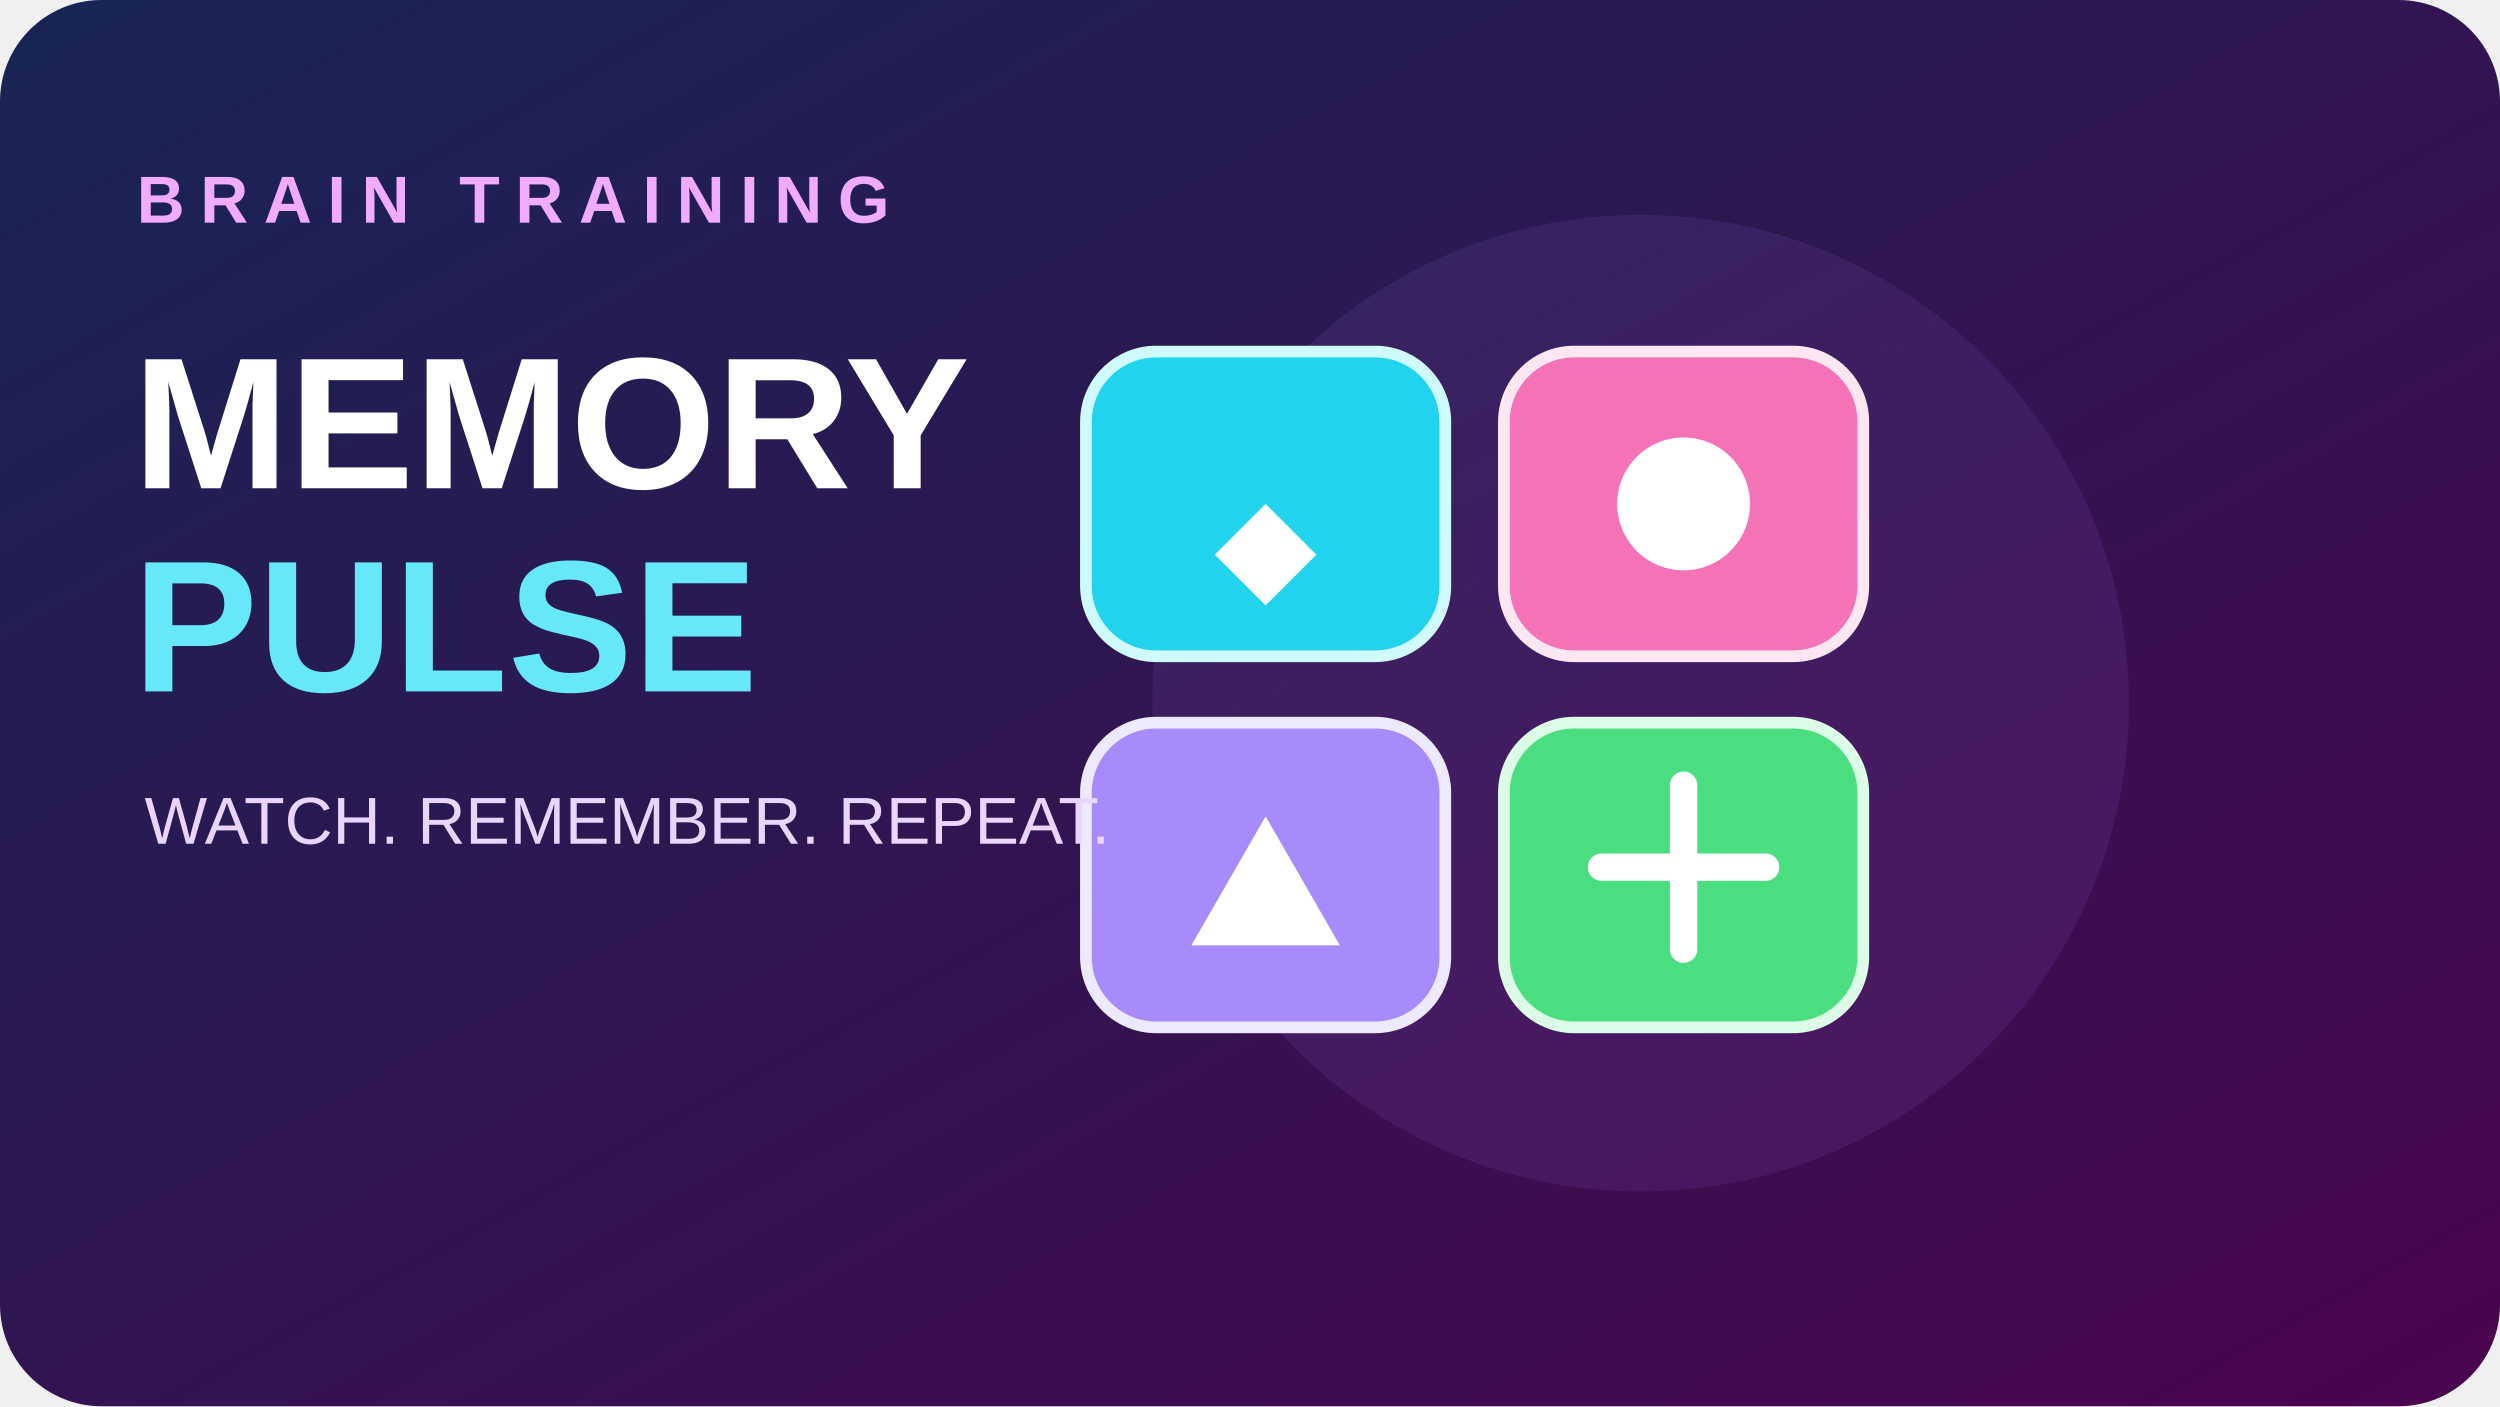
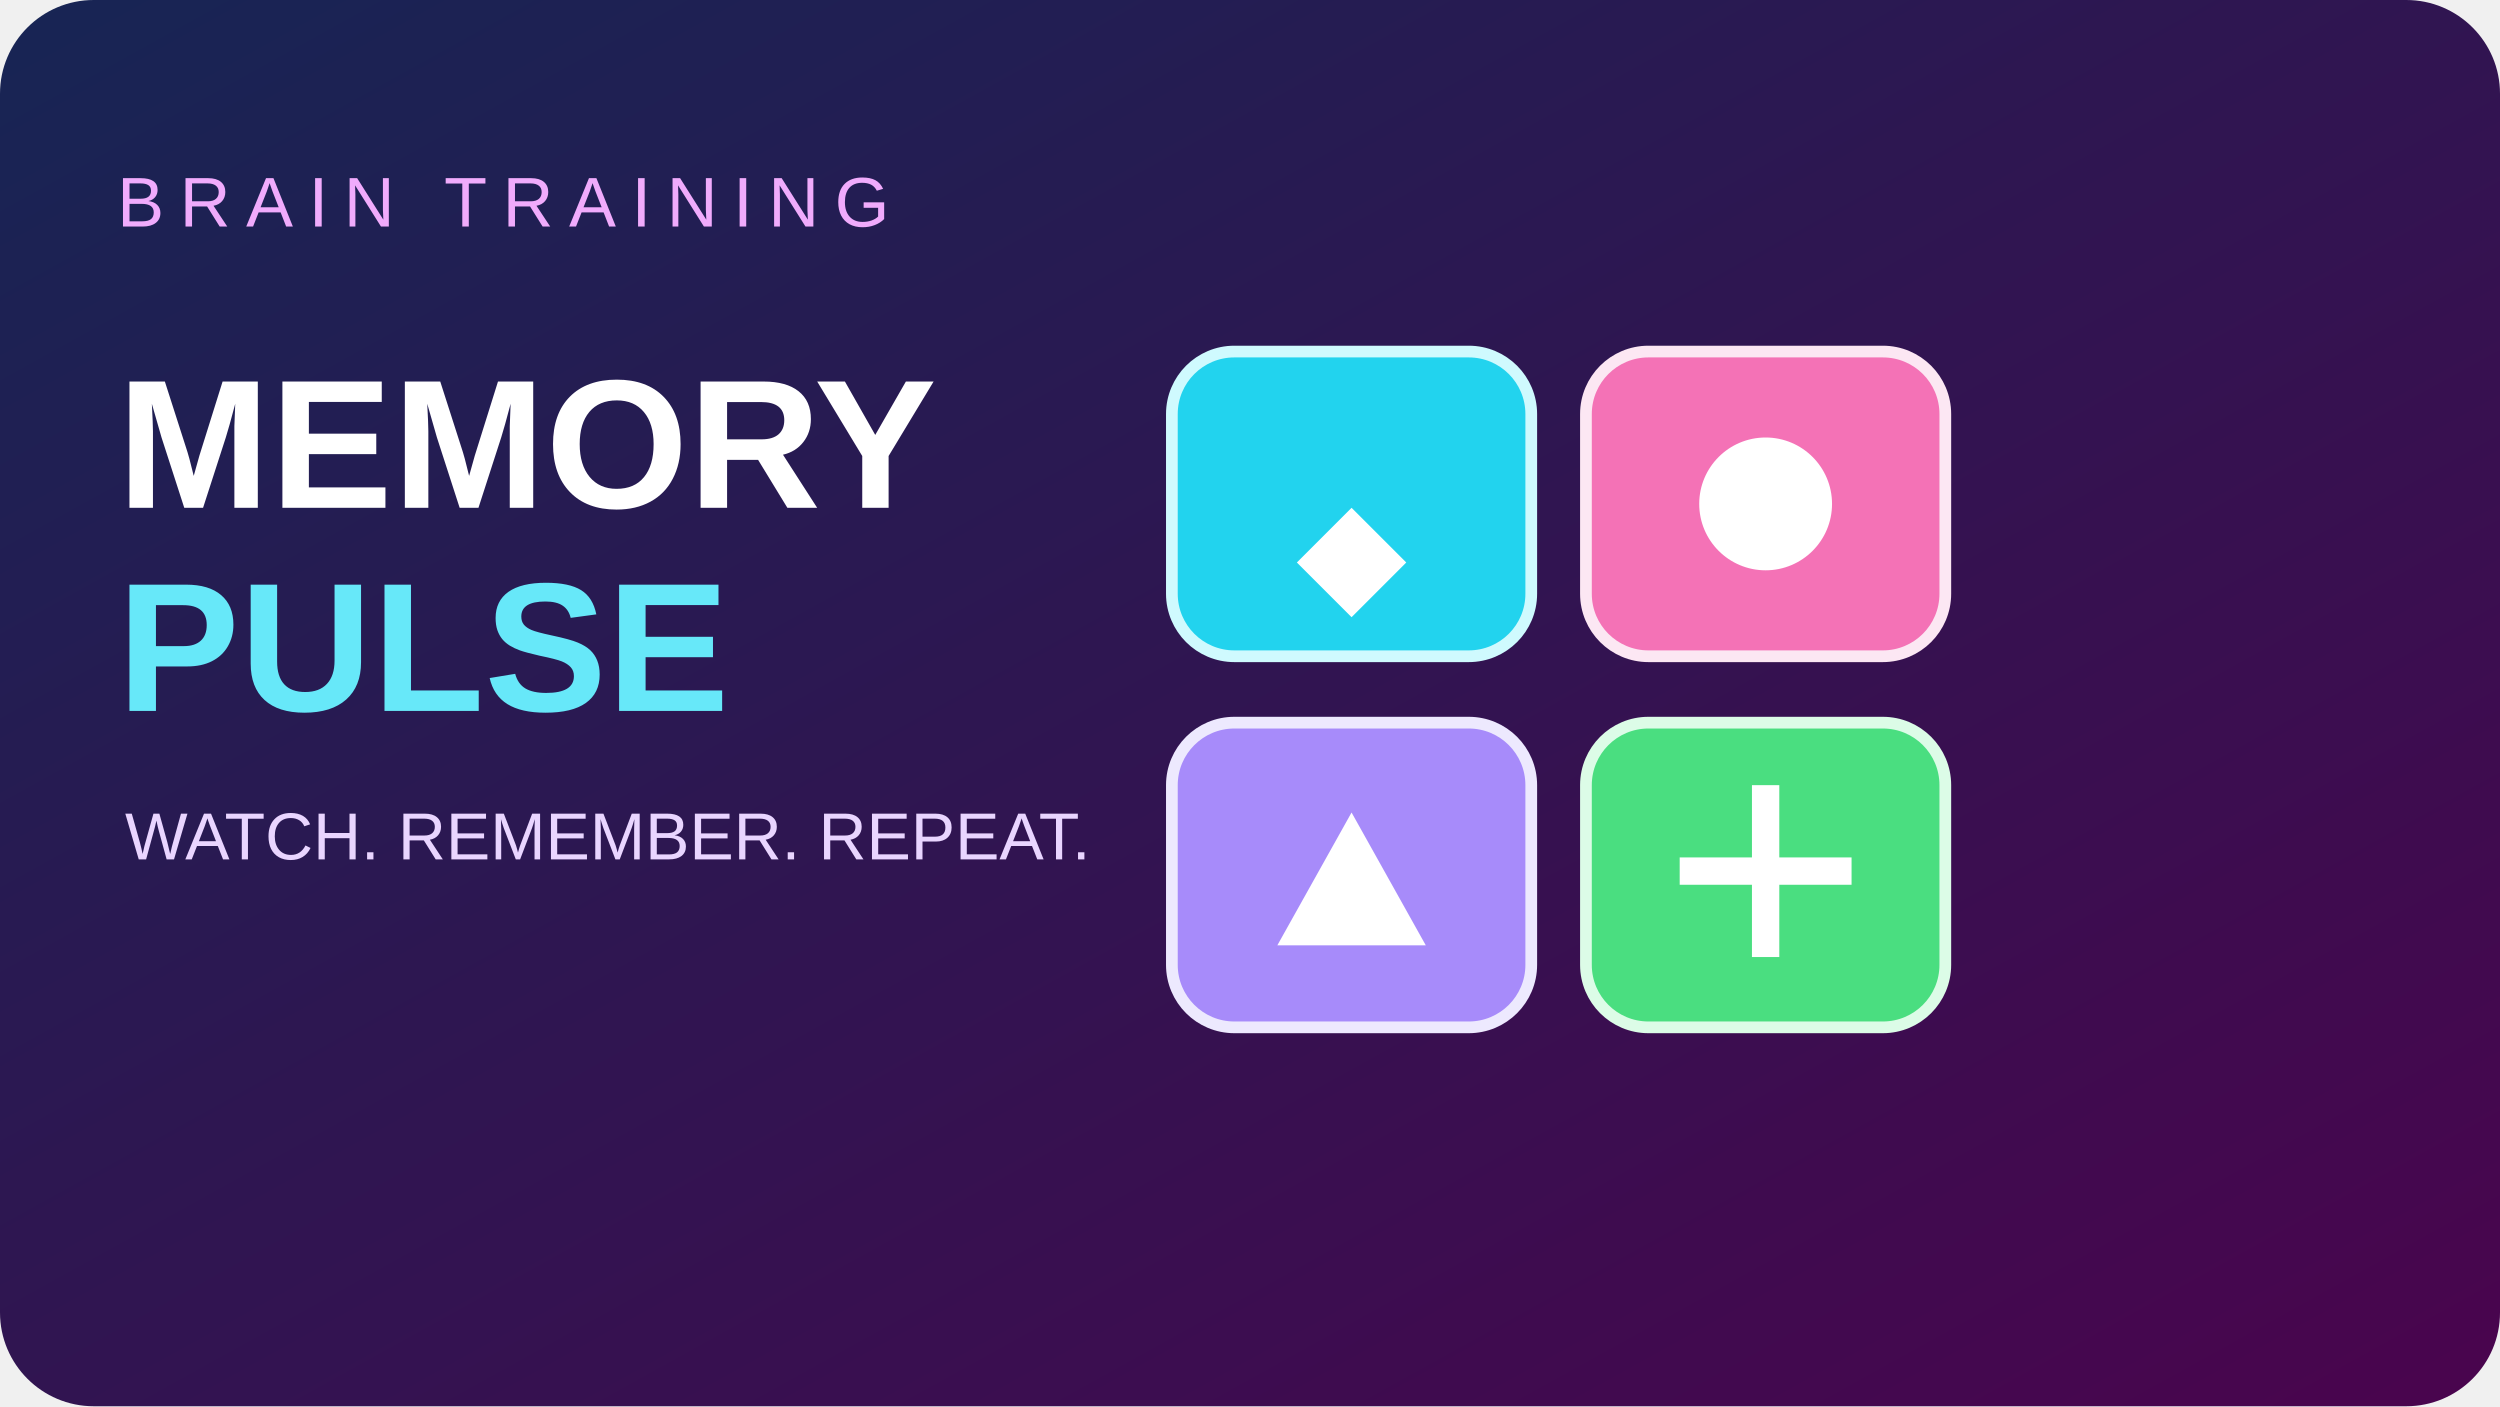
- <svg xmlns="http://www.w3.org/2000/svg" viewBox="0 0 640 360" role="img" aria-label="Memory Pulse cover">
+ <svg xmlns="http://www.w3.org/2000/svg" viewBox="0 0 640 360">
  <defs>
    <linearGradient id="b" x2="1" y2="1">
      <stop stop-color="#172554" />
      <stop offset="1" stop-color="#4a044e" />
    </linearGradient>
  </defs>
-   <rect width="640" height="360" rx="26" fill="url(#b)" />
-   <circle cx="420" cy="180" r="125" fill="#c084fc" opacity=".09" />
-   <g transform="translate(390 180)">
-     <rect x="-112" y="-90" width="92" height="78" rx="18" fill="#22d3ee" stroke="#cffafe" stroke-width="3" />
-     <rect x="-5" y="-90" width="92" height="78" rx="18" fill="#f472b6" stroke="#fce7f3" stroke-width="3" />
-     <rect x="-112" y="5" width="92" height="78" rx="18" fill="#a78bfa" stroke="#ede9fe" stroke-width="3" />
-     <rect x="-5" y="5" width="92" height="78" rx="18" fill="#4ade80" stroke="#dcfce7" stroke-width="3" />
-     <path d="M-66-51L-53-38L-66-25L-79-38Z" fill="white" />
-     <circle cx="41" cy="-51" r="17" fill="white" />
-     <path d="M-66 29L-47 62H-85Z" fill="white" />
-     <path d="M20 42H62M41 21V63" stroke="white" stroke-width="7" stroke-linecap="round" />
+   <rect width="640" height="360" rx="24" fill="url(#b)" />
+   <g transform="translate(410 180)">
+     <rect x="-110" y="-90" width="92" height="78" rx="16" fill="#22d3ee" stroke="#cffafe" stroke-width="3" />
+     <rect x="-4" y="-90" width="92" height="78" rx="16" fill="#f472b6" stroke="#fce7f3" stroke-width="3" />
+     <rect x="-110" y="5" width="92" height="78" rx="16" fill="#a78bfa" stroke="#ede9fe" stroke-width="3" />
+     <rect x="-4" y="5" width="92" height="78" rx="16" fill="#4ade80" stroke="#dcfce7" stroke-width="3" />
+     <path d="M-64-50L-50-36L-64-22L-78-36Z" fill="white" />
+     <circle cx="42" cy="-51" r="17" fill="white" />
+     <path d="M-64 28L-45 62H-83Z" fill="white" />
+     <path d="M20 43H64M42 21V65" stroke="white" stroke-width="7" />
  </g>
-   <text x="35" y="57" fill="#f0abfc" font-family="Arial" font-size="17" font-weight="700" letter-spacing="4">BRAIN TRAINING</text>
-   <text x="34" y="125" fill="white" font-family="Arial" font-size="48" font-weight="900">MEMORY</text>
-   <text x="34" y="177" fill="#67e8f9" font-family="Arial" font-size="48" font-weight="900">PULSE</text>
-   <text x="37" y="216" fill="#e9d5ff" font-family="Arial" font-size="17">WATCH. REMEMBER. REPEAT.</text>
+   <text x="30" y="58" fill="#f0abfc" font-family="Arial" font-size="18" letter-spacing="4">BRAIN TRAINING</text>
+   <text x="30" y="130" fill="white" font-family="Arial" font-size="47" font-weight="900">MEMORY</text>
+   <text x="30" y="182" fill="#67e8f9" font-family="Arial" font-size="47" font-weight="900">PULSE</text>
+   <text x="32" y="220" fill="#e9d5ff" font-family="Arial" font-size="17">WATCH. REMEMBER. REPEAT.</text>
</svg>
